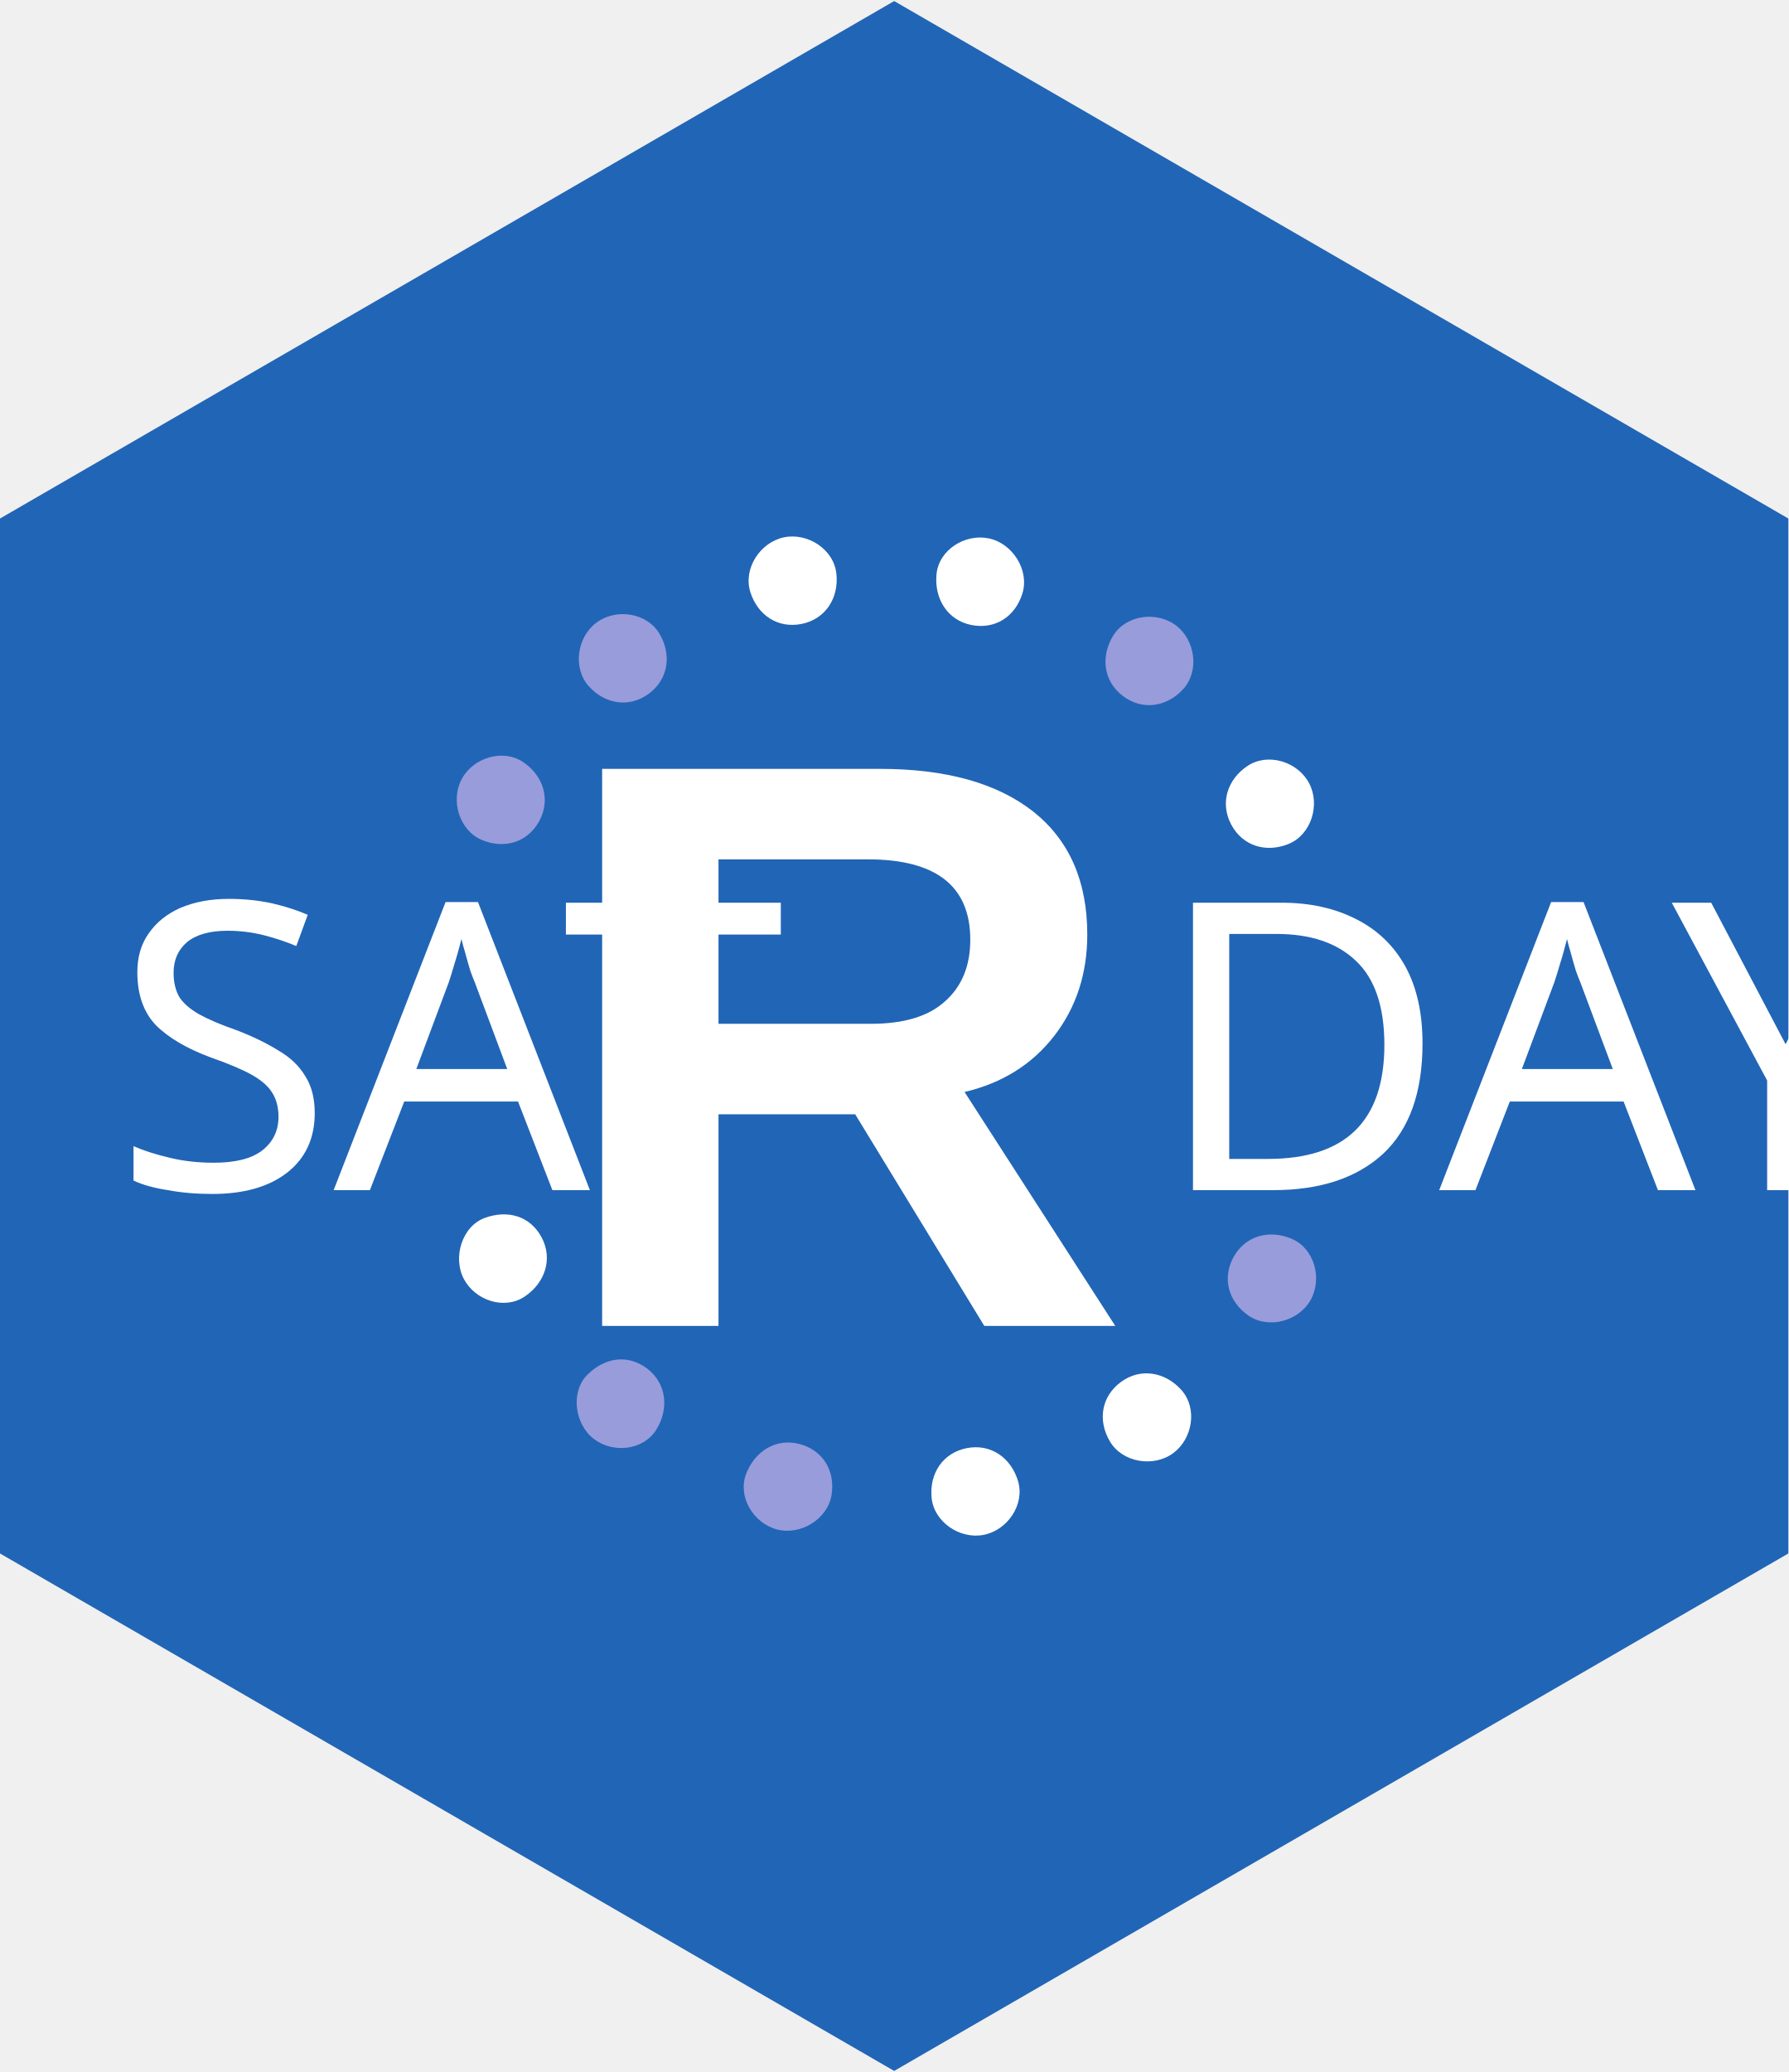
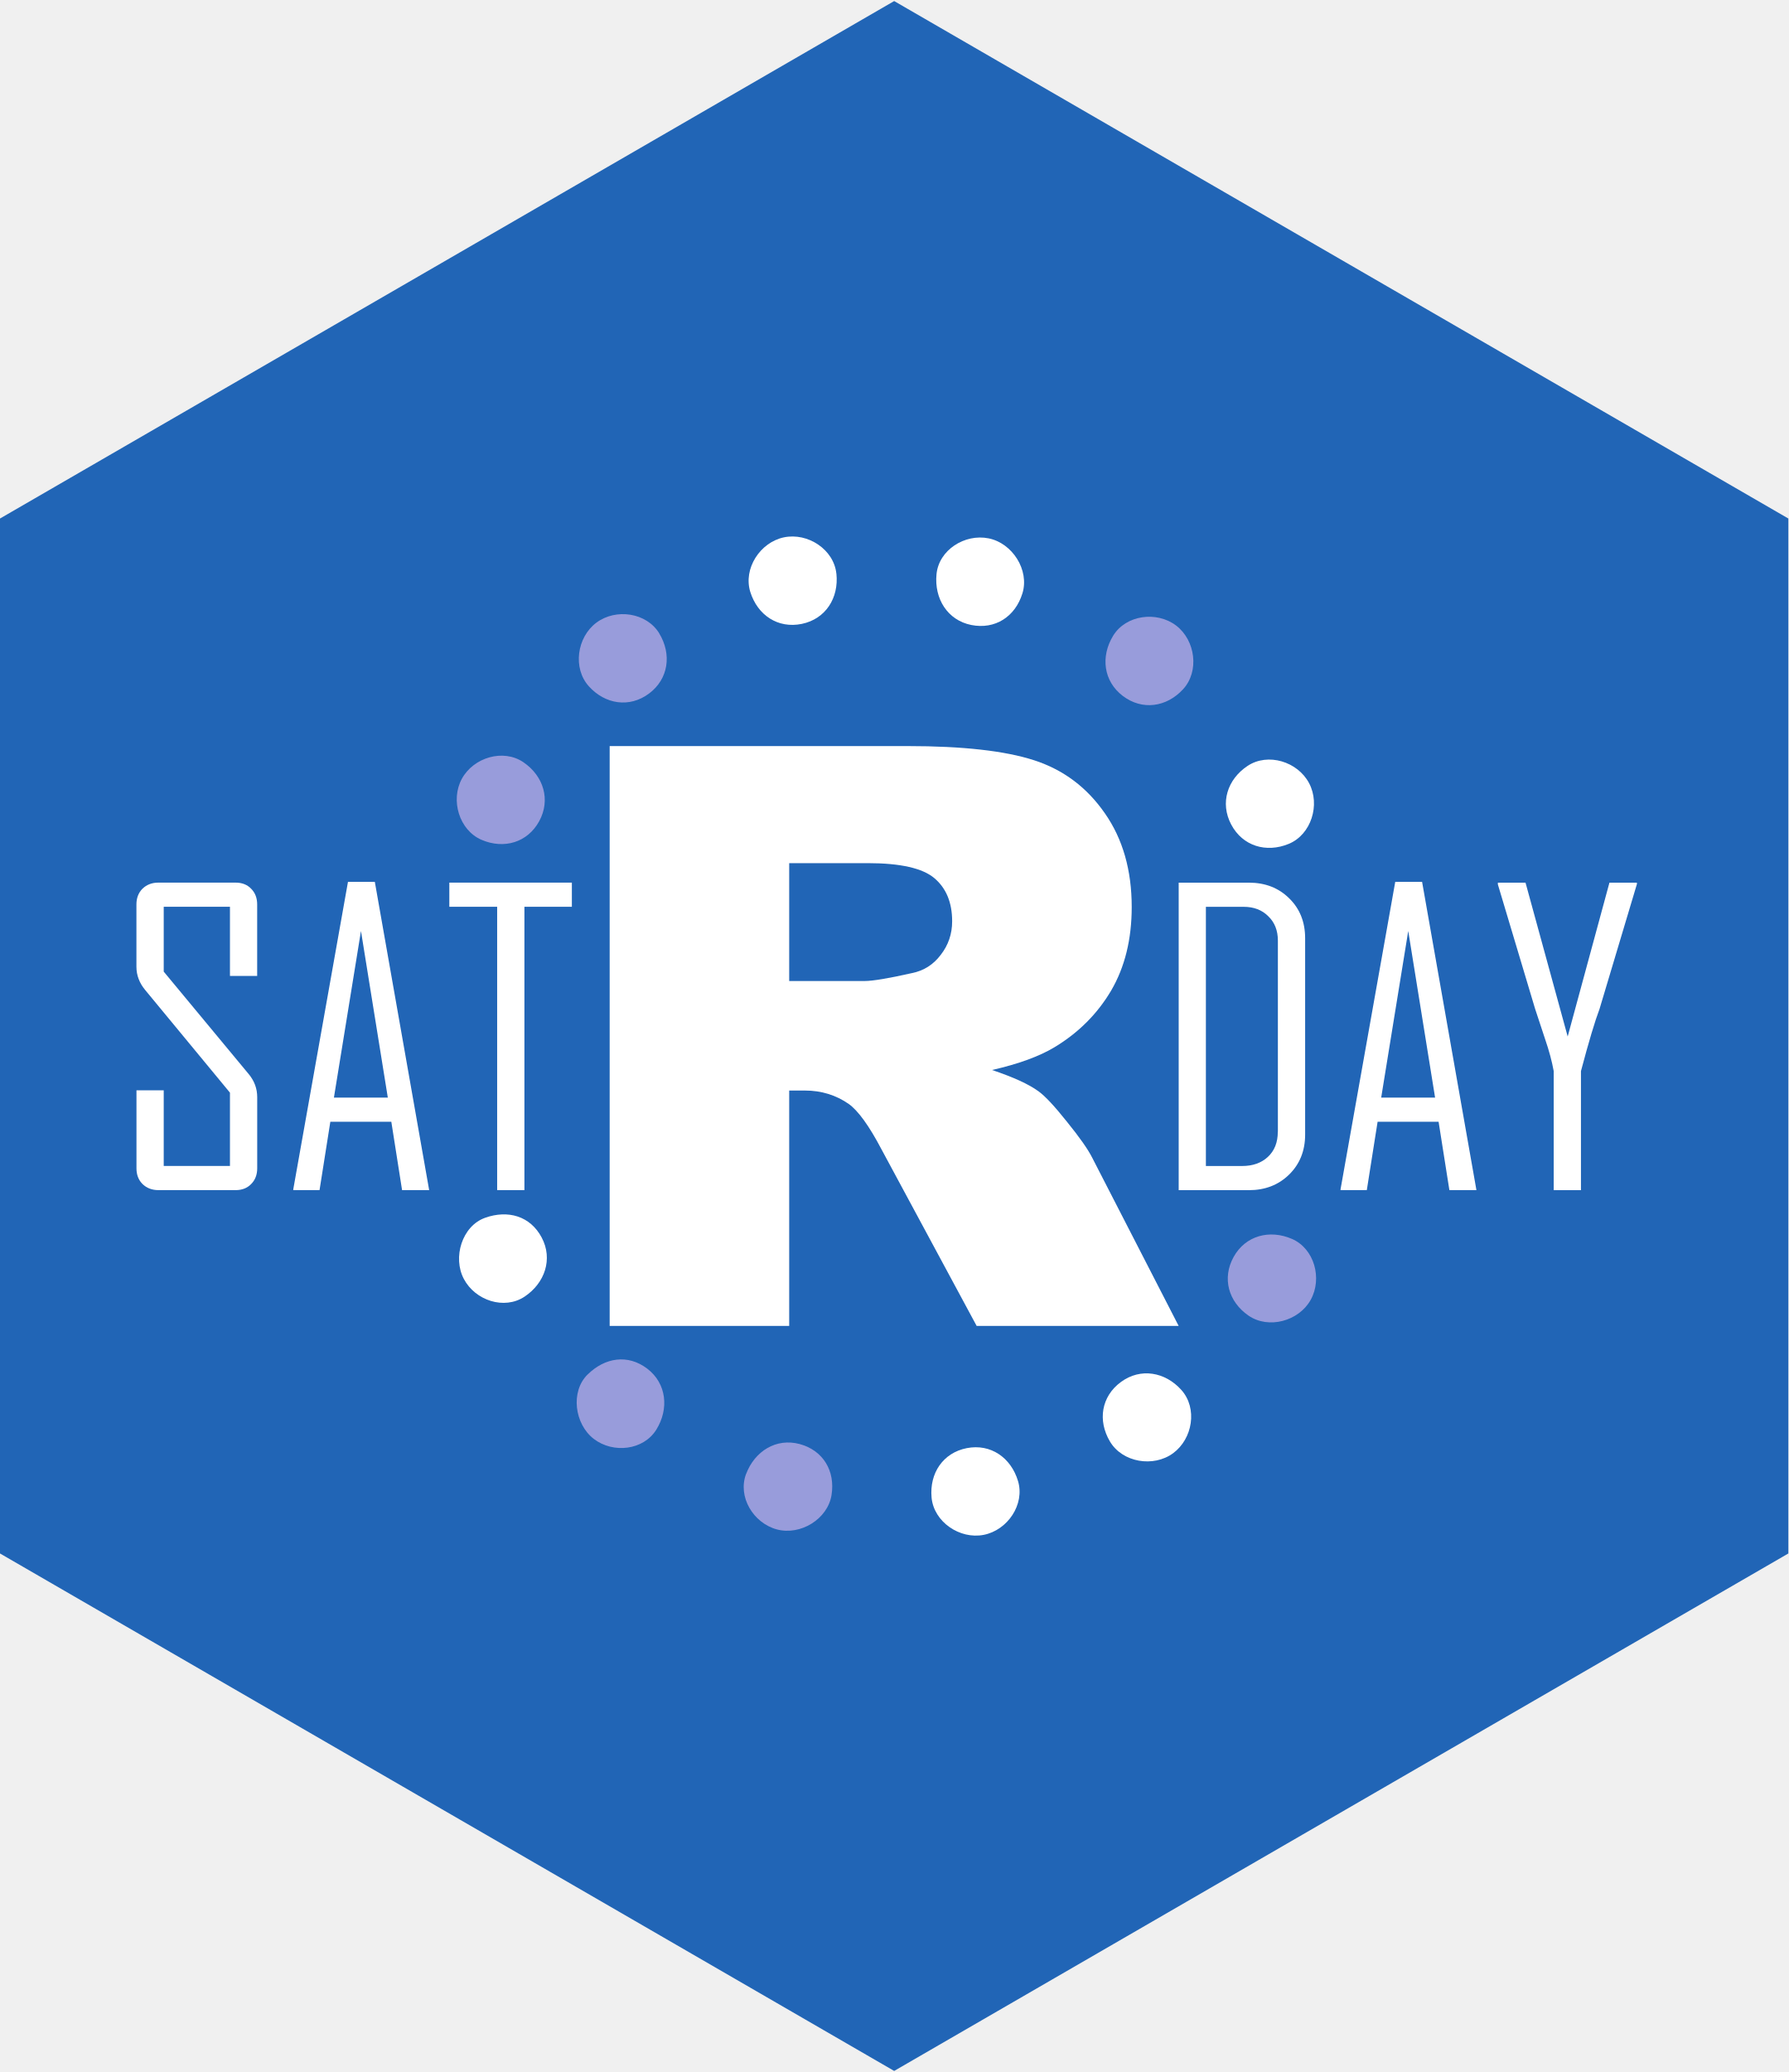
- <svg xmlns="http://www.w3.org/2000/svg" width="43.9mm" height="50.852mm" viewBox="0 0 43.9 50.852" version="1.1" id="svg8">
+ <svg xmlns="http://www.w3.org/2000/svg" id="svg8" version="1.1" viewBox="0 0 43.9 50.852" height="50.852mm" width="43.9mm">
  <defs id="defs2">
-     <clipPath clipPathUnits="userSpaceOnUse" id="clipPath16429">
-       <path transform="matrix(0.1681776,0,0,0.1685381,31.67354,-48.72912)" d="M 201.083,-1.328 70.567,-76.682 l -4e-6,-150.708 130.517,-75.354 130.517,75.354 10e-6,150.708 z" id="path16431" style="opacity:1;vector-effect:none;fill:#2165b6;fill-opacity:1;fill-rule:nonzero;stroke:none;stroke-width:1.572;stroke-linecap:butt;stroke-linejoin:round;stroke-miterlimit:4;stroke-dasharray:none;stroke-dashoffset:0;stroke-opacity:1;paint-order:normal" />
+     <clipPath id="clipPath16429" clipPathUnits="userSpaceOnUse">
+       <path style="opacity:1;vector-effect:none;fill:#2165b6;fill-opacity:1;fill-rule:nonzero;stroke:none;stroke-width:1.572;stroke-linecap:butt;stroke-linejoin:round;stroke-miterlimit:4;stroke-dasharray:none;stroke-dashoffset:0;stroke-opacity:1;paint-order:normal" id="path16431" d="M 201.083,-1.328 70.567,-76.682 l -4e-6,-150.708 130.517,-75.354 130.517,75.354 10e-6,150.708 z" transform="matrix(0.1681776,0,0,0.1685381,31.67354,-48.72912)" />
    </clipPath>
-     <clipPath clipPathUnits="userSpaceOnUse" id="clipPath6975">
-       <path style="opacity:0.5;vector-effect:none;fill:#2165b6;fill-opacity:1;fill-rule:nonzero;stroke:none;stroke-width:1.572;stroke-linecap:butt;stroke-linejoin:round;stroke-miterlimit:4;stroke-dasharray:none;stroke-dashoffset:0;stroke-opacity:1;paint-order:normal" id="path6977" d="M 201.083,-1.328 70.567,-76.682 l -4e-6,-150.708 130.517,-75.354 130.517,75.354 10e-6,150.708 z" transform="matrix(0.1157537,0,0,0.1160018,54.55029,192.3713)" />
+     <clipPath id="clipPath6975" clipPathUnits="userSpaceOnUse">
+       <path transform="matrix(0.1157537,0,0,0.1160018,54.55029,192.3713)" d="M 201.083,-1.328 70.567,-76.682 l -4e-6,-150.708 130.517,-75.354 130.517,75.354 10e-6,150.708 z" id="path6977" style="opacity:0.5;vector-effect:none;fill:#2165b6;fill-opacity:1;fill-rule:nonzero;stroke:none;stroke-width:1.572;stroke-linecap:butt;stroke-linejoin:round;stroke-miterlimit:4;stroke-dasharray:none;stroke-dashoffset:0;stroke-opacity:1;paint-order:normal" />
    </clipPath>
-     <clipPath clipPathUnits="userSpaceOnUse" id="clipPath45">
-       <path style="opacity:1;vector-effect:none;fill:#2165b6;fill-opacity:1;fill-rule:nonzero;stroke:none;stroke-width:1.572;stroke-linecap:butt;stroke-linejoin:round;stroke-miterlimit:4;stroke-dasharray:none;stroke-dashoffset:0;stroke-opacity:1;paint-order:normal" id="path47" d="M 201.083,-1.328 70.567,-76.682 l -4e-6,-150.708 130.517,-75.354 130.517,75.354 10e-6,150.708 z" transform="matrix(0.1681776,0,0,0.1685381,-11.86775,297.1722)" />
+     <clipPath id="clipPath45" clipPathUnits="userSpaceOnUse">
+       <path transform="matrix(0.1681776,0,0,0.1685381,-11.86775,297.1722)" d="M 201.083,-1.328 70.567,-76.682 l -4e-6,-150.708 130.517,-75.354 130.517,75.354 10e-6,150.708 z" id="path47" style="opacity:1;vector-effect:none;fill:#2165b6;fill-opacity:1;fill-rule:nonzero;stroke:none;stroke-width:1.572;stroke-linecap:butt;stroke-linejoin:round;stroke-miterlimit:4;stroke-dasharray:none;stroke-dashoffset:0;stroke-opacity:1;paint-order:normal" />
    </clipPath>
  </defs>
-   <g id="layer1" transform="translate(0,-246.1484)">
-     <path d="m 202.731,283.067 -102.899,-1e-5 -51.449,-89.113 51.449,-89.113 102.899,0 51.449,89.113 z" id="path967" style="opacity:1;vector-effect:none;fill:#2165b6;fill-opacity:1;stroke:none;stroke-width:2.04;stroke-linecap:round;stroke-linejoin:round;stroke-miterlimit:4;stroke-dasharray:none;stroke-dashoffset:0;stroke-opacity:1;paint-order:normal" transform="matrix(0,0.2468442,-0.2463159,0,69.72388,234.2313)" />
-     <text id="text971" y="278.391" x="13.469" style="font-style:normal;font-variant:normal;font-weight:900;font-stretch:normal;font-size:19.859px;line-height:1.25;font-family:Arial;-inkscape-font-specification:'Arial, Heavy';font-variant-ligatures:normal;font-variant-caps:normal;font-variant-numeric:normal;font-feature-settings:normal;text-align:start;letter-spacing:0px;word-spacing:0px;writing-mode:lr-tb;text-anchor:start;fill:#ffffff;fill-opacity:1;stroke:none;stroke-width:0.496" xml:space="preserve" transform="scale(0.9989293,1.001072)">
-       <tspan style="font-style:normal;font-variant:normal;font-weight:900;font-stretch:normal;font-size:19.859px;font-family:Arial;-inkscape-font-specification:'Arial, Heavy';font-variant-ligatures:normal;font-variant-caps:normal;font-variant-numeric:normal;font-feature-settings:normal;text-align:start;writing-mode:lr-tb;text-anchor:start;fill:#ffffff;stroke-width:0.496" y="278.391" x="13.469" id="tspan969">R</tspan>
-     </text>
-     <text id="text975" y="275.063" x="2.78" style="font-style:normal;font-variant:normal;font-weight:normal;font-stretch:condensed;font-size:9.866px;line-height:1.25;font-family:'Agency FB';-inkscape-font-specification:'Agency FB, Condensed';font-variant-ligatures:normal;font-variant-caps:normal;font-variant-numeric:normal;font-feature-settings:normal;text-align:start;letter-spacing:0px;word-spacing:0px;writing-mode:lr-tb;text-anchor:start;fill:#ffffff;fill-opacity:1;stroke:none;stroke-width:0.247" xml:space="preserve" transform="scale(0.9989293,1.001072)">
-       <tspan style="font-style:normal;font-variant:normal;font-weight:normal;font-stretch:condensed;font-size:9.866px;font-family:'Agency FB';-inkscape-font-specification:'Agency FB, Condensed';font-variant-ligatures:normal;font-variant-caps:normal;font-variant-numeric:normal;font-feature-settings:normal;text-align:start;writing-mode:lr-tb;text-anchor:start;fill:#ffffff;stroke-width:0.247" y="275.063" x="2.78" id="tspan973">SAT</tspan>
-     </text>
-     <text id="text979" y="275.063" x="28.363" style="font-style:normal;font-variant:normal;font-weight:normal;font-stretch:condensed;font-size:9.866px;line-height:1.25;font-family:'Agency FB';-inkscape-font-specification:'Agency FB, Condensed';font-variant-ligatures:normal;font-variant-caps:normal;font-variant-numeric:normal;font-feature-settings:normal;text-align:start;letter-spacing:0px;word-spacing:0px;writing-mode:lr-tb;text-anchor:start;fill:#ffffff;fill-opacity:1;stroke:none;stroke-width:0.247" xml:space="preserve" transform="scale(0.9989293,1.001072)">
-       <tspan style="font-style:normal;font-variant:normal;font-weight:normal;font-stretch:condensed;font-size:9.866px;font-family:'Agency FB';-inkscape-font-specification:'Agency FB, Condensed';font-variant-ligatures:normal;font-variant-caps:normal;font-variant-numeric:normal;font-feature-settings:normal;text-align:start;writing-mode:lr-tb;text-anchor:start;fill:#ffffff;stroke-width:0.247" y="275.063" x="28.363" id="tspan977">DAY</tspan>
-     </text>
-     <path style="opacity:1;vector-effect:none;fill:#989cdb;fill-opacity:1;stroke:none;stroke-width:0.364;stroke-linecap:round;stroke-linejoin:round;stroke-miterlimit:4;stroke-dasharray:none;stroke-dashoffset:0;stroke-opacity:1;paint-order:normal" d="m 30.647,278.436 c -0.492,-0.34 -0.654,-0.916 -0.364,-1.44 0.29,-0.524 0.885,-0.68 1.433,-0.441 0.548,0.238 0.749,0.97 0.459,1.494 -0.29,0.524 -1.036,0.727 -1.528,0.387 0,0 0,0 0,0" id="path1954" />
-     <path style="opacity:1;vector-effect:none;fill:#ffffff;fill-opacity:1;stroke:none;stroke-width:0.364;stroke-linecap:round;stroke-linejoin:round;stroke-miterlimit:4;stroke-dasharray:none;stroke-dashoffset:0;stroke-opacity:1;paint-order:normal" d="m 27.247,281.527 c -0.306,-0.515 -0.213,-1.107 0.269,-1.461 0.482,-0.355 1.088,-0.248 1.486,0.198 0.398,0.447 0.277,1.195 -0.205,1.55 -0.482,0.354 -1.244,0.228 -1.55,-0.287 0,0 0,0 0,0" id="path1952" />
-     <path style="opacity:1;vector-effect:none;fill:#ffffff;fill-opacity:1;stroke:none;stroke-width:0.364;stroke-linecap:round;stroke-linejoin:round;stroke-miterlimit:4;stroke-dasharray:none;stroke-dashoffset:0;stroke-opacity:1;paint-order:normal" d="m 22.868,282.903 c -0.054,-0.596 0.278,-1.099 0.865,-1.214 0.587,-0.114 1.085,0.234 1.257,0.808 0.172,0.574 -0.257,1.207 -0.844,1.321 -0.587,0.114 -1.223,-0.319 -1.278,-0.915 0,0 0,0 0,0" id="path1950" />
-     <path style="opacity:1;vector-effect:none;fill:#989cdb;fill-opacity:1;stroke:none;stroke-width:0.364;stroke-linecap:round;stroke-linejoin:round;stroke-miterlimit:4;stroke-dasharray:none;stroke-dashoffset:0;stroke-opacity:1;paint-order:normal" d="m 18.315,282.324 c 0.211,-0.56 0.738,-0.89 1.315,-0.735 0.577,0.155 0.878,0.662 0.782,1.253 -0.096,0.591 -0.764,0.997 -1.342,0.842 -0.577,-0.155 -0.967,-0.8 -0.756,-1.36 0,0 0,0 0,0" id="path1948" />
-     <path style="opacity:1;vector-effect:none;fill:#989cdb;fill-opacity:1;stroke:none;stroke-width:0.364;stroke-linecap:round;stroke-linejoin:round;stroke-miterlimit:4;stroke-dasharray:none;stroke-dashoffset:0;stroke-opacity:1;paint-order:normal" d="m 14.424,279.883 c 0.426,-0.42 0.989,-0.506 1.465,-0.144 0.475,0.363 0.538,0.986 0.223,1.495 -0.315,0.509 -1.058,0.593 -1.534,0.23 -0.475,-0.363 -0.58,-1.162 -0.154,-1.582 0,0 0,0 0,0" id="path1946" />
-     <path style="opacity:1;vector-effect:none;fill:#ffffff;fill-opacity:1;stroke:none;stroke-width:0.364;stroke-linecap:round;stroke-linejoin:round;stroke-miterlimit:4;stroke-dasharray:none;stroke-dashoffset:0;stroke-opacity:1;paint-order:normal" d="m 11.905,276.037 c 0.563,-0.201 1.111,-0.046 1.392,0.483 0.281,0.529 0.077,1.12 -0.42,1.451 -0.498,0.331 -1.21,0.096 -1.49,-0.433 -0.281,-0.529 -0.044,-1.3 0.519,-1.501 0,0 0,0 0,0" id="path1944" />
-     <path style="opacity:1;vector-effect:none;fill:#989cdb;fill-opacity:1;stroke:none;stroke-width:0.364;stroke-linecap:round;stroke-linejoin:round;stroke-miterlimit:4;stroke-dasharray:none;stroke-dashoffset:0;stroke-opacity:1;paint-order:normal" d="m 12.849,264.856 c 0.494,0.337 0.674,0.922 0.387,1.447 -0.287,0.525 -0.866,0.692 -1.415,0.457 -0.549,-0.236 -0.77,-0.974 -0.483,-1.499 0.287,-0.525 1.017,-0.742 1.511,-0.405 0,0 0,0 0,0" id="path1940" />
-     <path style="opacity:1;vector-effect:none;fill:#989cdb;fill-opacity:1;stroke:none;stroke-width:0.364;stroke-linecap:round;stroke-linejoin:round;stroke-miterlimit:4;stroke-dasharray:none;stroke-dashoffset:0;stroke-opacity:1;paint-order:normal" d="m 16.183,261.694 c 0.31,0.512 0.229,1.117 -0.25,1.475 -0.479,0.358 -1.077,0.267 -1.478,-0.177 -0.401,-0.444 -0.294,-1.204 0.185,-1.562 0.479,-0.358 1.234,-0.248 1.544,0.264 0,0 0,0 0,0" id="path1938" />
-     <path style="opacity:1;vector-effect:none;fill:#ffffff;fill-opacity:1;stroke:none;stroke-width:0.364;stroke-linecap:round;stroke-linejoin:round;stroke-miterlimit:4;stroke-dasharray:none;stroke-dashoffset:0;stroke-opacity:1;paint-order:normal" d="m 20.532,260.228 c 0.062,0.596 -0.264,1.111 -0.849,1.232 -0.585,0.121 -1.086,-0.212 -1.265,-0.784 -0.178,-0.572 0.241,-1.218 0.826,-1.34 0.585,-0.121 1.225,0.296 1.287,0.892 0,0 0,0 0,0" id="path1936" />
-     <path style="opacity:1;vector-effect:none;fill:#ffffff;fill-opacity:1;stroke:none;stroke-width:0.364;stroke-linecap:round;stroke-linejoin:round;stroke-miterlimit:4;stroke-dasharray:none;stroke-dashoffset:0;stroke-opacity:1;paint-order:normal" d="m 25.098,260.711 c -0.176,0.572 -0.67,0.893 -1.256,0.776 -0.586,-0.118 -0.911,-0.649 -0.853,-1.245 0.057,-0.596 0.693,-0.999 1.279,-0.881 0.586,0.118 1.006,0.779 0.83,1.351 0,0 0,0 0,0" id="path1934" />
-     <path style="opacity:1;vector-effect:none;fill:#989cdb;fill-opacity:1;stroke:none;stroke-width:0.364;stroke-linecap:round;stroke-linejoin:round;stroke-miterlimit:4;stroke-dasharray:none;stroke-dashoffset:0;stroke-opacity:1;paint-order:normal" d="m 29.041,263.065 c -0.405,0.44 -1.002,0.525 -1.478,0.164 -0.476,-0.362 -0.55,-0.967 -0.238,-1.478 0.312,-0.511 1.068,-0.612 1.545,-0.251 0.476,0.362 0.577,1.125 0.171,1.565 0,0 0,0 0,0" id="path1932" />
-     <path style="opacity:1;vector-effect:none;fill:#ffffff;fill-opacity:1;stroke:none;stroke-width:0.364;stroke-linecap:round;stroke-linejoin:round;stroke-miterlimit:4;stroke-dasharray:none;stroke-dashoffset:0;stroke-opacity:1;paint-order:normal" d="m 31.636,266.859 c -0.553,0.228 -1.133,0.055 -1.413,-0.475 -0.28,-0.529 -0.095,-1.109 0.403,-1.439 0.499,-0.33 1.229,-0.106 1.509,0.424 0.28,0.529 0.053,1.262 -0.499,1.49 0,0 0,0 0,0" id="path1930" />
+   <g transform="translate(0,-246.1484)" id="layer1">
+     <path id="path967" d="m 202.731,283.067 -102.899,-1e-5 -51.449,-89.113 51.449,-89.113 102.899,0 51.449,89.113 z" style="opacity:1;vector-effect:none;fill:#2165b6;fill-opacity:1;stroke:none;stroke-width:2.04;stroke-linecap:round;stroke-linejoin:round;stroke-miterlimit:4;stroke-dasharray:none;stroke-dashoffset:0;stroke-opacity:1;paint-order:normal" transform="matrix(0,0.2468442,-0.2463159,0,69.72388,234.2313)" />
+     <path d="m 14.966,278.69 v -14.231 h 7.313 q 2.034,0 3.109,0.349 1.075,0.349 1.734,1.301 0.659,0.942 0.659,2.301 0,1.184 -0.504,2.048 -0.504,0.854 -1.385,1.388 -0.562,0.34 -1.54,0.563 0.785,0.262 1.143,0.524 0.242,0.175 0.697,0.747 0.465,0.573 0.62,0.883 l 2.121,4.126 h -4.959 l -2.344,-4.349 q -0.446,-0.845 -0.794,-1.097 -0.475,-0.33 -1.075,-0.33 H 19.373 v 5.776 z m 4.407,-8.465 h 1.85 q 0.3,0 1.162,-0.194 0.436,-0.087 0.707,-0.447 0.281,-0.359 0.281,-0.825 0,-0.689 -0.436,-1.058 -0.436,-0.369 -1.637,-0.369 H 19.373 Z" style="font-style:normal;font-variant:normal;font-weight:900;font-stretch:normal;font-size:19.859px;line-height:1.25;font-family:Arial;-inkscape-font-specification:'Arial, Heavy';font-variant-ligatures:normal;font-variant-caps:normal;font-variant-numeric:normal;font-feature-settings:normal;text-align:start;letter-spacing:0px;word-spacing:0px;writing-mode:lr-tb;text-anchor:start;fill:#ffffff;fill-opacity:1;stroke:none;stroke-width:0.496" id="path3359" />
+     <path d="m 6.314,274.822 q 0,0.236 -0.149,0.386 -0.144,0.149 -0.38,0.149 H 3.889 q -0.236,0 -0.39,-0.149 -0.149,-0.149 -0.149,-0.386 v -1.915 H 4.019 v 1.857 h 1.626 v -1.799 l -2.079,-2.517 q -0.217,-0.26 -0.217,-0.574 v -1.529 q 0,-0.236 0.149,-0.386 0.154,-0.149 0.39,-0.149 h 1.896 q 0.236,0 0.38,0.149 0.149,0.149 0.149,0.386 v 1.755 H 5.645 v -1.697 H 4.019 v 1.591 l 2.088,2.517 q 0.207,0.251 0.207,0.564 z" style="font-style:normal;font-variant:normal;font-weight:normal;font-stretch:condensed;font-size:9.866px;line-height:1.25;font-family:'Agency FB';-inkscape-font-specification:'Agency FB, Condensed';font-variant-ligatures:normal;font-variant-caps:normal;font-variant-numeric:normal;font-feature-settings:normal;text-align:start;letter-spacing:0px;word-spacing:0px;writing-mode:lr-tb;text-anchor:start;fill:#ffffff;fill-opacity:1;stroke:none;stroke-width:0.247" id="path3362" />
+     <path d="M 10.535,275.357 H 9.87 L 9.606,273.679 H 8.109 l -0.265,1.678 h -0.645 v -0.019 l 1.343,-7.547 h 0.659 z m -1.015,-2.271 -0.659,-4.089 -0.664,4.089 z" style="font-style:normal;font-variant:normal;font-weight:normal;font-stretch:condensed;font-size:9.866px;line-height:1.25;font-family:'Agency FB';-inkscape-font-specification:'Agency FB, Condensed';font-variant-ligatures:normal;font-variant-caps:normal;font-variant-numeric:normal;font-feature-settings:normal;text-align:start;letter-spacing:0px;word-spacing:0px;writing-mode:lr-tb;text-anchor:start;fill:#ffffff;fill-opacity:1;stroke:none;stroke-width:0.247" id="path3364" />
+     <path d="m 14.038,268.403 h -1.165 v 6.954 h -0.669 v -6.954 h -1.174 v -0.593 h 3.008 z" style="font-style:normal;font-variant:normal;font-weight:normal;font-stretch:condensed;font-size:9.866px;line-height:1.25;font-family:'Agency FB';-inkscape-font-specification:'Agency FB, Condensed';font-variant-ligatures:normal;font-variant-caps:normal;font-variant-numeric:normal;font-feature-settings:normal;text-align:start;letter-spacing:0px;word-spacing:0px;writing-mode:lr-tb;text-anchor:start;fill:#ffffff;fill-opacity:1;stroke:none;stroke-width:0.247" id="path3366" />
+     <path d="m 32.038,273.993 q 0,0.598 -0.395,0.984 -0.39,0.381 -0.986,0.381 h -1.723 v -7.547 h 1.723 q 0.602,0 0.991,0.386 0.39,0.381 0.39,0.979 z m -0.669,-0.068 v -4.692 q 0,-0.371 -0.236,-0.598 -0.231,-0.231 -0.602,-0.231 h -0.929 v 6.361 h 0.89 q 0.39,0 0.63,-0.222 0.245,-0.227 0.245,-0.617 z" style="font-style:normal;font-variant:normal;font-weight:normal;font-stretch:condensed;font-size:9.866px;line-height:1.25;font-family:'Agency FB';-inkscape-font-specification:'Agency FB, Condensed';font-variant-ligatures:normal;font-variant-caps:normal;font-variant-numeric:normal;font-feature-settings:normal;text-align:start;letter-spacing:0px;word-spacing:0px;writing-mode:lr-tb;text-anchor:start;fill:#ffffff;fill-opacity:1;stroke:none;stroke-width:0.247" id="path3369" />
+     <path d="m 36.243,275.357 h -0.664 l -0.265,-1.678 h -1.497 l -0.265,1.678 h -0.645 v -0.019 l 1.343,-7.547 h 0.659 z m -1.015,-2.271 -0.659,-4.089 -0.664,4.089 z" style="font-style:normal;font-variant:normal;font-weight:normal;font-stretch:condensed;font-size:9.866px;line-height:1.25;font-family:'Agency FB';-inkscape-font-specification:'Agency FB, Condensed';font-variant-ligatures:normal;font-variant-caps:normal;font-variant-numeric:normal;font-feature-settings:normal;text-align:start;letter-spacing:0px;word-spacing:0px;writing-mode:lr-tb;text-anchor:start;fill:#ffffff;fill-opacity:1;stroke:none;stroke-width:0.247" id="path3371" />
+     <path d="m 40.18,267.854 -0.914,3.053 q -0.173,0.458 -0.457,1.529 v 2.922 h -0.669 v -2.922 q -0.067,-0.366 -0.207,-0.772 -0.231,-0.694 -0.25,-0.757 l -0.914,-3.053 q 0,-0.005 0,-0.043 h 0.679 l 1.035,3.776 1.025,-3.776 h 0.674 q 0,0.034 0,0.043 z" style="font-style:normal;font-variant:normal;font-weight:normal;font-stretch:condensed;font-size:9.866px;line-height:1.25;font-family:'Agency FB';-inkscape-font-specification:'Agency FB, Condensed';font-variant-ligatures:normal;font-variant-caps:normal;font-variant-numeric:normal;font-feature-settings:normal;text-align:start;letter-spacing:0px;word-spacing:0px;writing-mode:lr-tb;text-anchor:start;fill:#ffffff;fill-opacity:1;stroke:none;stroke-width:0.247" id="path3373" />
+     <path id="path1954" d="m 30.647,278.436 c -0.492,-0.34 -0.654,-0.916 -0.364,-1.44 0.29,-0.524 0.885,-0.68 1.433,-0.441 0.548,0.238 0.749,0.97 0.459,1.494 -0.29,0.524 -1.036,0.727 -1.528,0.387 0,0 0,0 0,0" style="opacity:1;vector-effect:none;fill:#989cdb;fill-opacity:1;stroke:none;stroke-width:0.364;stroke-linecap:round;stroke-linejoin:round;stroke-miterlimit:4;stroke-dasharray:none;stroke-dashoffset:0;stroke-opacity:1;paint-order:normal" />
+     <path id="path1952" d="m 27.247,281.527 c -0.306,-0.515 -0.213,-1.107 0.269,-1.461 0.482,-0.355 1.088,-0.248 1.486,0.198 0.398,0.447 0.277,1.195 -0.205,1.55 -0.482,0.354 -1.244,0.228 -1.55,-0.287 0,0 0,0 0,0" style="opacity:1;vector-effect:none;fill:#ffffff;fill-opacity:1;stroke:none;stroke-width:0.364;stroke-linecap:round;stroke-linejoin:round;stroke-miterlimit:4;stroke-dasharray:none;stroke-dashoffset:0;stroke-opacity:1;paint-order:normal" />
+     <path id="path1950" d="m 22.868,282.903 c -0.054,-0.596 0.278,-1.099 0.865,-1.214 0.587,-0.114 1.085,0.234 1.257,0.808 0.172,0.574 -0.257,1.207 -0.844,1.321 -0.587,0.114 -1.223,-0.319 -1.278,-0.915 0,0 0,0 0,0" style="opacity:1;vector-effect:none;fill:#ffffff;fill-opacity:1;stroke:none;stroke-width:0.364;stroke-linecap:round;stroke-linejoin:round;stroke-miterlimit:4;stroke-dasharray:none;stroke-dashoffset:0;stroke-opacity:1;paint-order:normal" />
+     <path id="path1948" d="m 18.315,282.324 c 0.211,-0.56 0.738,-0.89 1.315,-0.735 0.577,0.155 0.878,0.662 0.782,1.253 -0.096,0.591 -0.764,0.997 -1.342,0.842 -0.577,-0.155 -0.967,-0.8 -0.756,-1.36 0,0 0,0 0,0" style="opacity:1;vector-effect:none;fill:#989cdb;fill-opacity:1;stroke:none;stroke-width:0.364;stroke-linecap:round;stroke-linejoin:round;stroke-miterlimit:4;stroke-dasharray:none;stroke-dashoffset:0;stroke-opacity:1;paint-order:normal" />
+     <path id="path1946" d="m 14.424,279.883 c 0.426,-0.42 0.989,-0.506 1.465,-0.144 0.475,0.363 0.538,0.986 0.223,1.495 -0.315,0.509 -1.058,0.593 -1.534,0.23 -0.475,-0.363 -0.58,-1.162 -0.154,-1.582 0,0 0,0 0,0" style="opacity:1;vector-effect:none;fill:#989cdb;fill-opacity:1;stroke:none;stroke-width:0.364;stroke-linecap:round;stroke-linejoin:round;stroke-miterlimit:4;stroke-dasharray:none;stroke-dashoffset:0;stroke-opacity:1;paint-order:normal" />
+     <path id="path1944" d="m 11.905,276.037 c 0.563,-0.201 1.111,-0.046 1.392,0.483 0.281,0.529 0.077,1.12 -0.42,1.451 -0.498,0.331 -1.21,0.096 -1.49,-0.433 -0.281,-0.529 -0.044,-1.3 0.519,-1.501 0,0 0,0 0,0" style="opacity:1;vector-effect:none;fill:#ffffff;fill-opacity:1;stroke:none;stroke-width:0.364;stroke-linecap:round;stroke-linejoin:round;stroke-miterlimit:4;stroke-dasharray:none;stroke-dashoffset:0;stroke-opacity:1;paint-order:normal" />
+     <path id="path1940" d="m 12.849,264.856 c 0.494,0.337 0.674,0.922 0.387,1.447 -0.287,0.525 -0.866,0.692 -1.415,0.457 -0.549,-0.236 -0.77,-0.974 -0.483,-1.499 0.287,-0.525 1.017,-0.742 1.511,-0.405 0,0 0,0 0,0" style="opacity:1;vector-effect:none;fill:#989cdb;fill-opacity:1;stroke:none;stroke-width:0.364;stroke-linecap:round;stroke-linejoin:round;stroke-miterlimit:4;stroke-dasharray:none;stroke-dashoffset:0;stroke-opacity:1;paint-order:normal" />
+     <path id="path1938" d="m 16.183,261.694 c 0.31,0.512 0.229,1.117 -0.25,1.475 -0.479,0.358 -1.077,0.267 -1.478,-0.177 -0.401,-0.444 -0.294,-1.204 0.185,-1.562 0.479,-0.358 1.234,-0.248 1.544,0.264 0,0 0,0 0,0" style="opacity:1;vector-effect:none;fill:#989cdb;fill-opacity:1;stroke:none;stroke-width:0.364;stroke-linecap:round;stroke-linejoin:round;stroke-miterlimit:4;stroke-dasharray:none;stroke-dashoffset:0;stroke-opacity:1;paint-order:normal" />
+     <path id="path1936" d="m 20.532,260.228 c 0.062,0.596 -0.264,1.111 -0.849,1.232 -0.585,0.121 -1.086,-0.212 -1.265,-0.784 -0.178,-0.572 0.241,-1.218 0.826,-1.34 0.585,-0.121 1.225,0.296 1.287,0.892 0,0 0,0 0,0" style="opacity:1;vector-effect:none;fill:#ffffff;fill-opacity:1;stroke:none;stroke-width:0.364;stroke-linecap:round;stroke-linejoin:round;stroke-miterlimit:4;stroke-dasharray:none;stroke-dashoffset:0;stroke-opacity:1;paint-order:normal" />
+     <path id="path1934" d="m 25.098,260.711 c -0.176,0.572 -0.67,0.893 -1.256,0.776 -0.586,-0.118 -0.911,-0.649 -0.853,-1.245 0.057,-0.596 0.693,-0.999 1.279,-0.881 0.586,0.118 1.006,0.779 0.83,1.351 0,0 0,0 0,0" style="opacity:1;vector-effect:none;fill:#ffffff;fill-opacity:1;stroke:none;stroke-width:0.364;stroke-linecap:round;stroke-linejoin:round;stroke-miterlimit:4;stroke-dasharray:none;stroke-dashoffset:0;stroke-opacity:1;paint-order:normal" />
+     <path id="path1932" d="m 29.041,263.065 c -0.405,0.44 -1.002,0.525 -1.478,0.164 -0.476,-0.362 -0.55,-0.967 -0.238,-1.478 0.312,-0.511 1.068,-0.612 1.545,-0.251 0.476,0.362 0.577,1.125 0.171,1.565 0,0 0,0 0,0" style="opacity:1;vector-effect:none;fill:#989cdb;fill-opacity:1;stroke:none;stroke-width:0.364;stroke-linecap:round;stroke-linejoin:round;stroke-miterlimit:4;stroke-dasharray:none;stroke-dashoffset:0;stroke-opacity:1;paint-order:normal" />
+     <path id="path1930" d="m 31.636,266.859 c -0.553,0.228 -1.133,0.055 -1.413,-0.475 -0.28,-0.529 -0.095,-1.109 0.403,-1.439 0.499,-0.33 1.229,-0.106 1.509,0.424 0.28,0.529 0.053,1.262 -0.499,1.49 0,0 0,0 0,0" style="opacity:1;vector-effect:none;fill:#ffffff;fill-opacity:1;stroke:none;stroke-width:0.364;stroke-linecap:round;stroke-linejoin:round;stroke-miterlimit:4;stroke-dasharray:none;stroke-dashoffset:0;stroke-opacity:1;paint-order:normal" />
  </g>
</svg>
